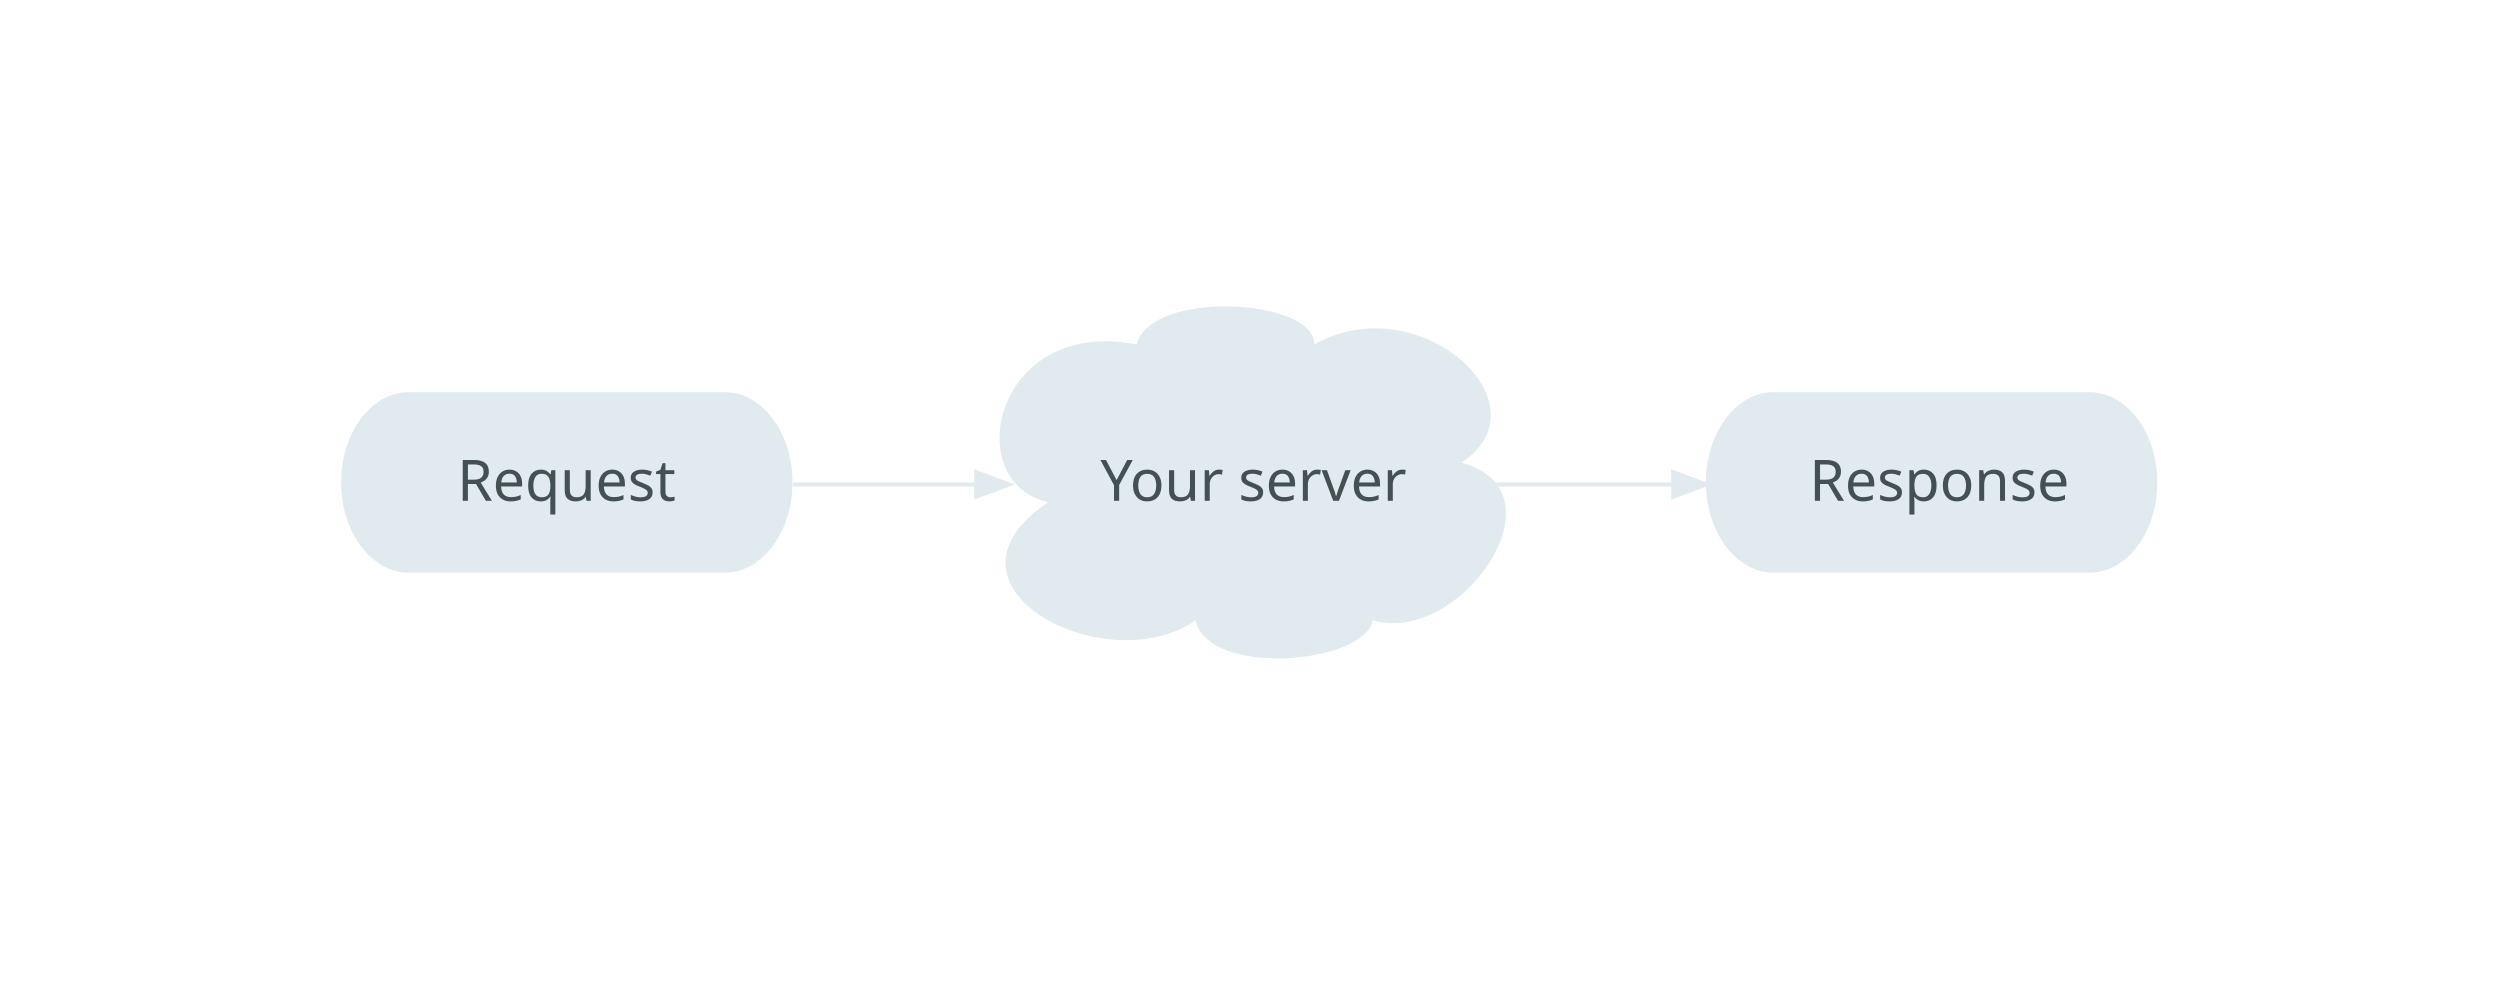
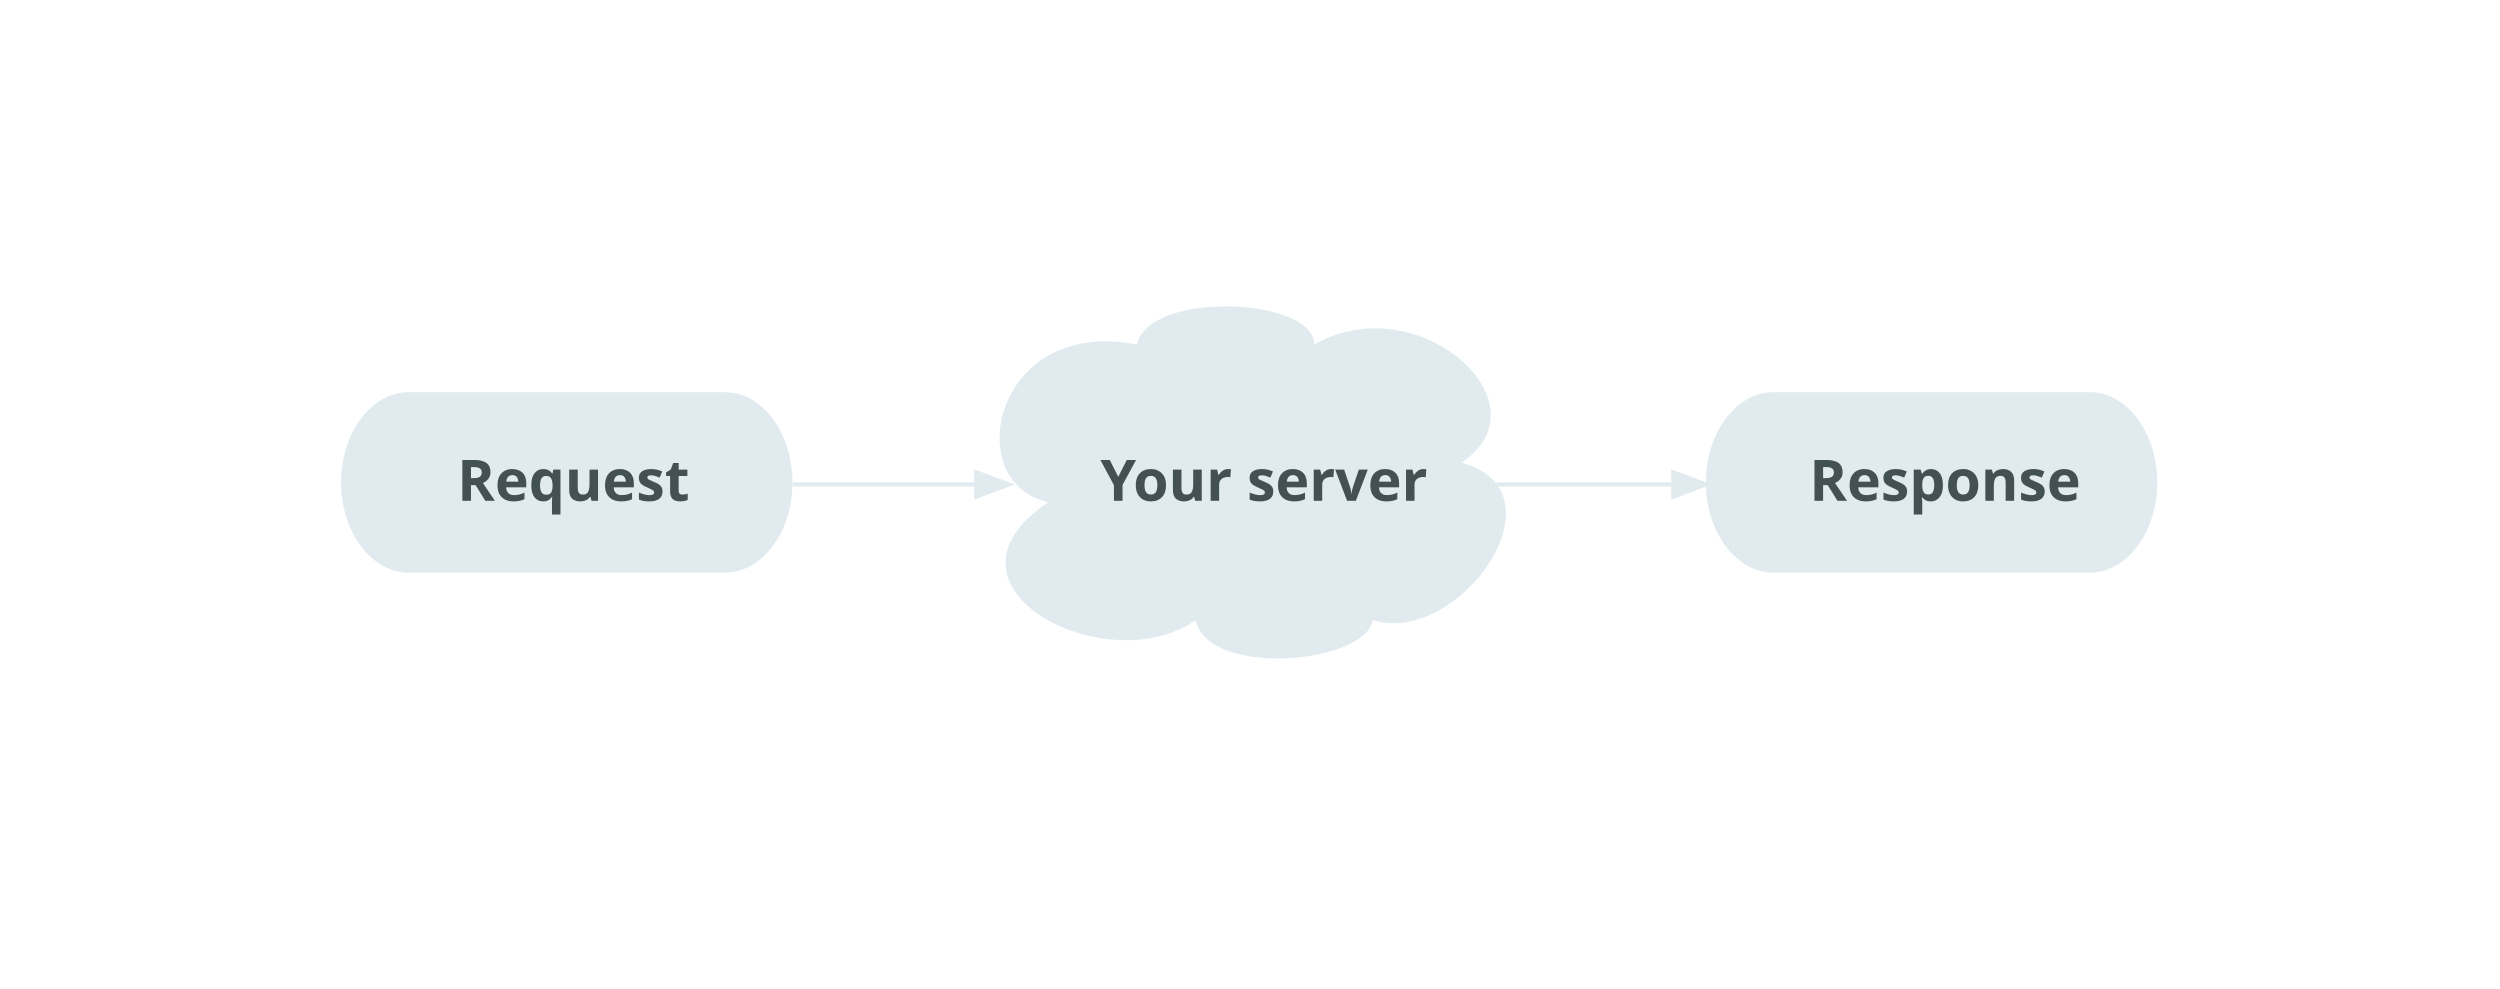
<svg xmlns="http://www.w3.org/2000/svg" version="1.1" id="Layer_1" x="0px" y="0px" width="612px" height="242px" viewBox="0 0 612 242" enable-background="new 0 0 612 242" xml:space="preserve">
  <path fill="#E1EBEF" d="M100.075,95.996h77.35c9.15,0,16.575,9.901,16.575,22.1c0,12.2-7.425,22.099-16.575,22.099h-77.35  c-9.15,0-16.575-9.899-16.575-22.099C83.5,105.897,90.925,95.996,100.075,95.996" />
  <path fill="#E1EBEF" d="M434.175,95.996h77.35c9.149,0,16.575,9.901,16.575,22.1c0,12.2-7.426,22.099-16.575,22.099h-77.35  c-9.149,0-16.575-9.899-16.575-22.099C417.6,105.897,425.025,95.996,434.175,95.996" />
-   <text transform="matrix(1 0 0 1 111.9185 122.6035)" fill="#435152" font-family="'ProximaNova-Bold'" font-size="14">Request</text>
+   <text transform="matrix(1 0 0 1 111.9185 122.6035)" fill="#435152" font-family="Proxima Nova" font-weight="bold" font-size="14">Request</text>
  <g>
-     <text transform="matrix(1 0 0 1 442.9199 122.6035)" fill="#435152" font-family="'ProximaNova-Bold'" font-size="14">Response</text>
+     <text transform="matrix(1 0 0 1 442.9199 122.6035)" fill="#435152" font-family="Proxima Nova" font-weight="bold" font-size="14">Response</text>
  </g>
  <path fill="#E1EBEF" d="M256.6,122.93c-21.819-4.833-13.118-45.527,21.688-38.583c3.229-13.535,43.704-11.338,43.438,0  c25.38-14.502,57.812,14.415,36.059,28.916c26.104,7.031-0.33,44.912-21.753,38.583c-1.715,10.547-40.013,14.238-43.374,0  C270.971,167.051,225.751,143.672,256.6,122.93L256.6,122.93z" />
  <g>
-     <text transform="matrix(1 0 0 1 269.377 122.6035)" fill="#435152" font-family="'ProximaNova-Bold'" font-size="14">Your server</text>
+     <text transform="matrix(1 0 0 1 269.377 122.6035)" fill="#435152" font-family="Proxima Nova" font-weight="bold" font-size="14">Your server</text>
  </g>
  <line fill="none" stroke="#E1EBEF" stroke-linecap="round" stroke-linejoin="round" stroke-miterlimit="10" x1="194.5" y1="118.596" x2="238.966" y2="118.596" />
  <path fill="#E1EBEF" d="M246.966,118.596l-8-3v6L246.966,118.596z" />
  <path fill="none" stroke="#E1EBEF" stroke-miterlimit="10" d="M246.966,118.596l-8-3v6L246.966,118.596z" />
  <line fill="none" stroke="#E1EBEF" stroke-linecap="round" stroke-linejoin="round" stroke-miterlimit="10" x1="366.549" y1="118.596" x2="409.6" y2="118.596" />
  <path fill="#E1EBEF" d="M417.6,118.596l-8-3v6L417.6,118.596z" />
  <path fill="none" stroke="#E1EBEF" stroke-miterlimit="10" d="M417.6,118.596l-8-3v6L417.6,118.596z" />
</svg>
